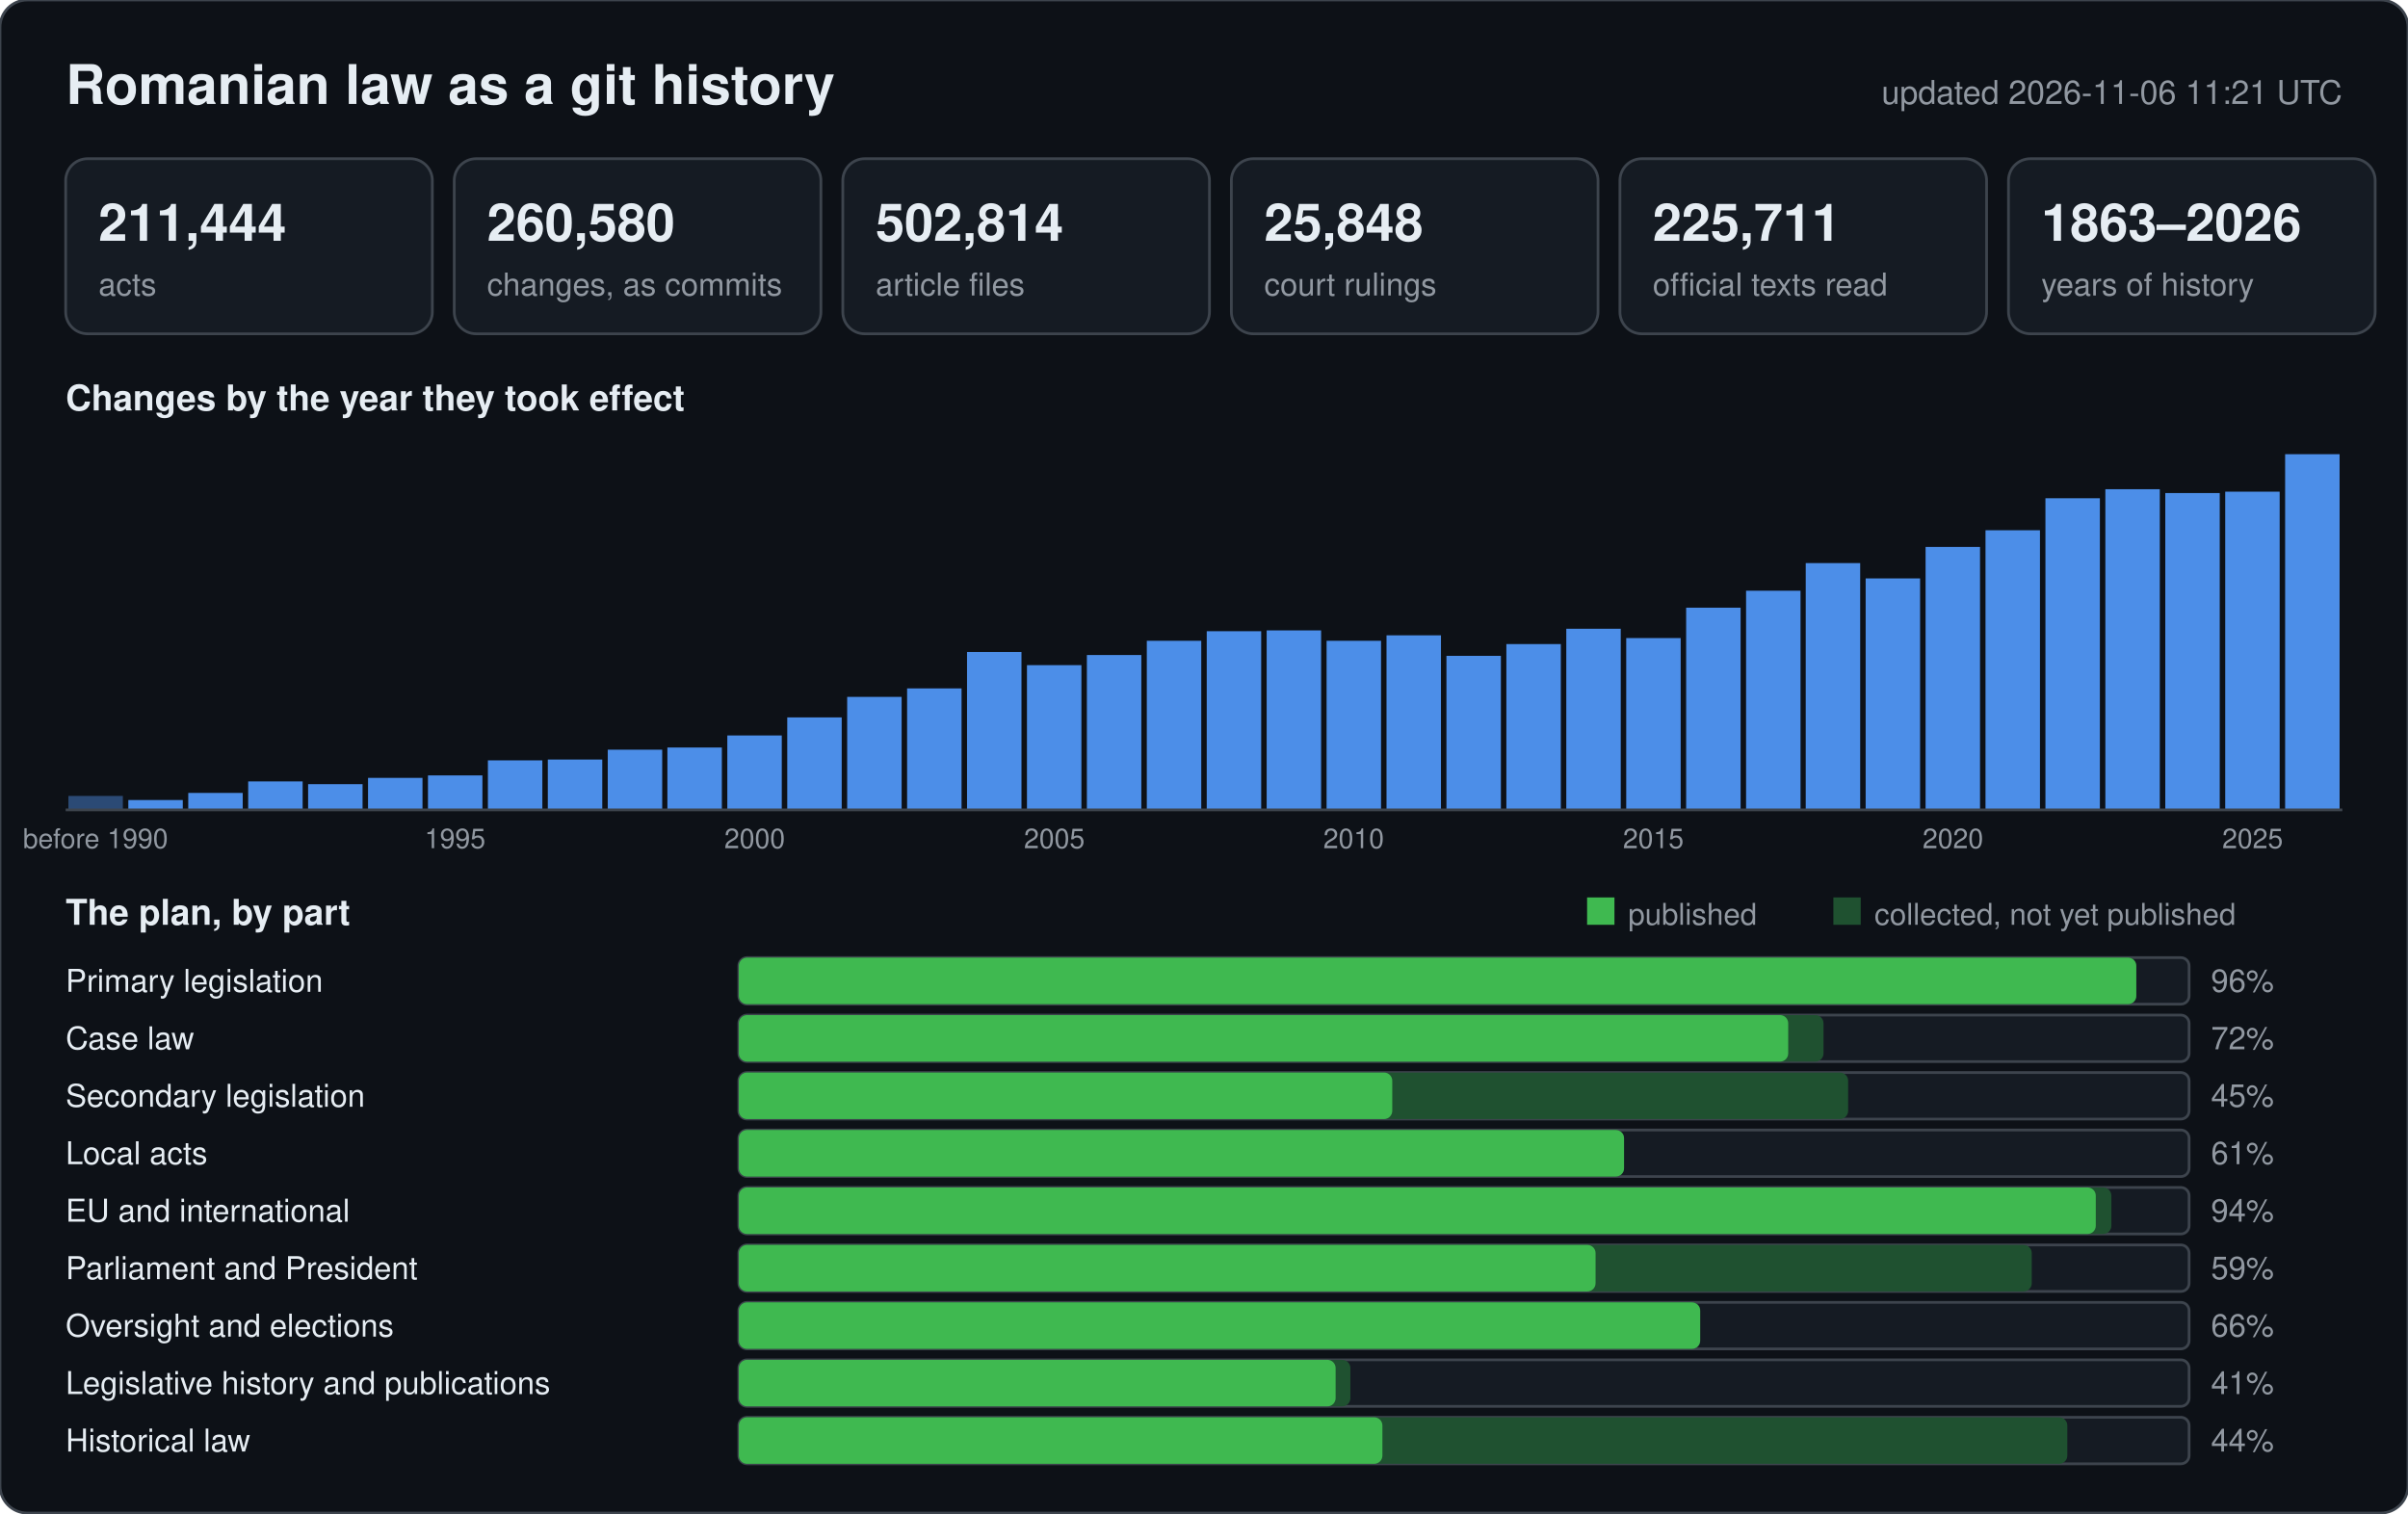
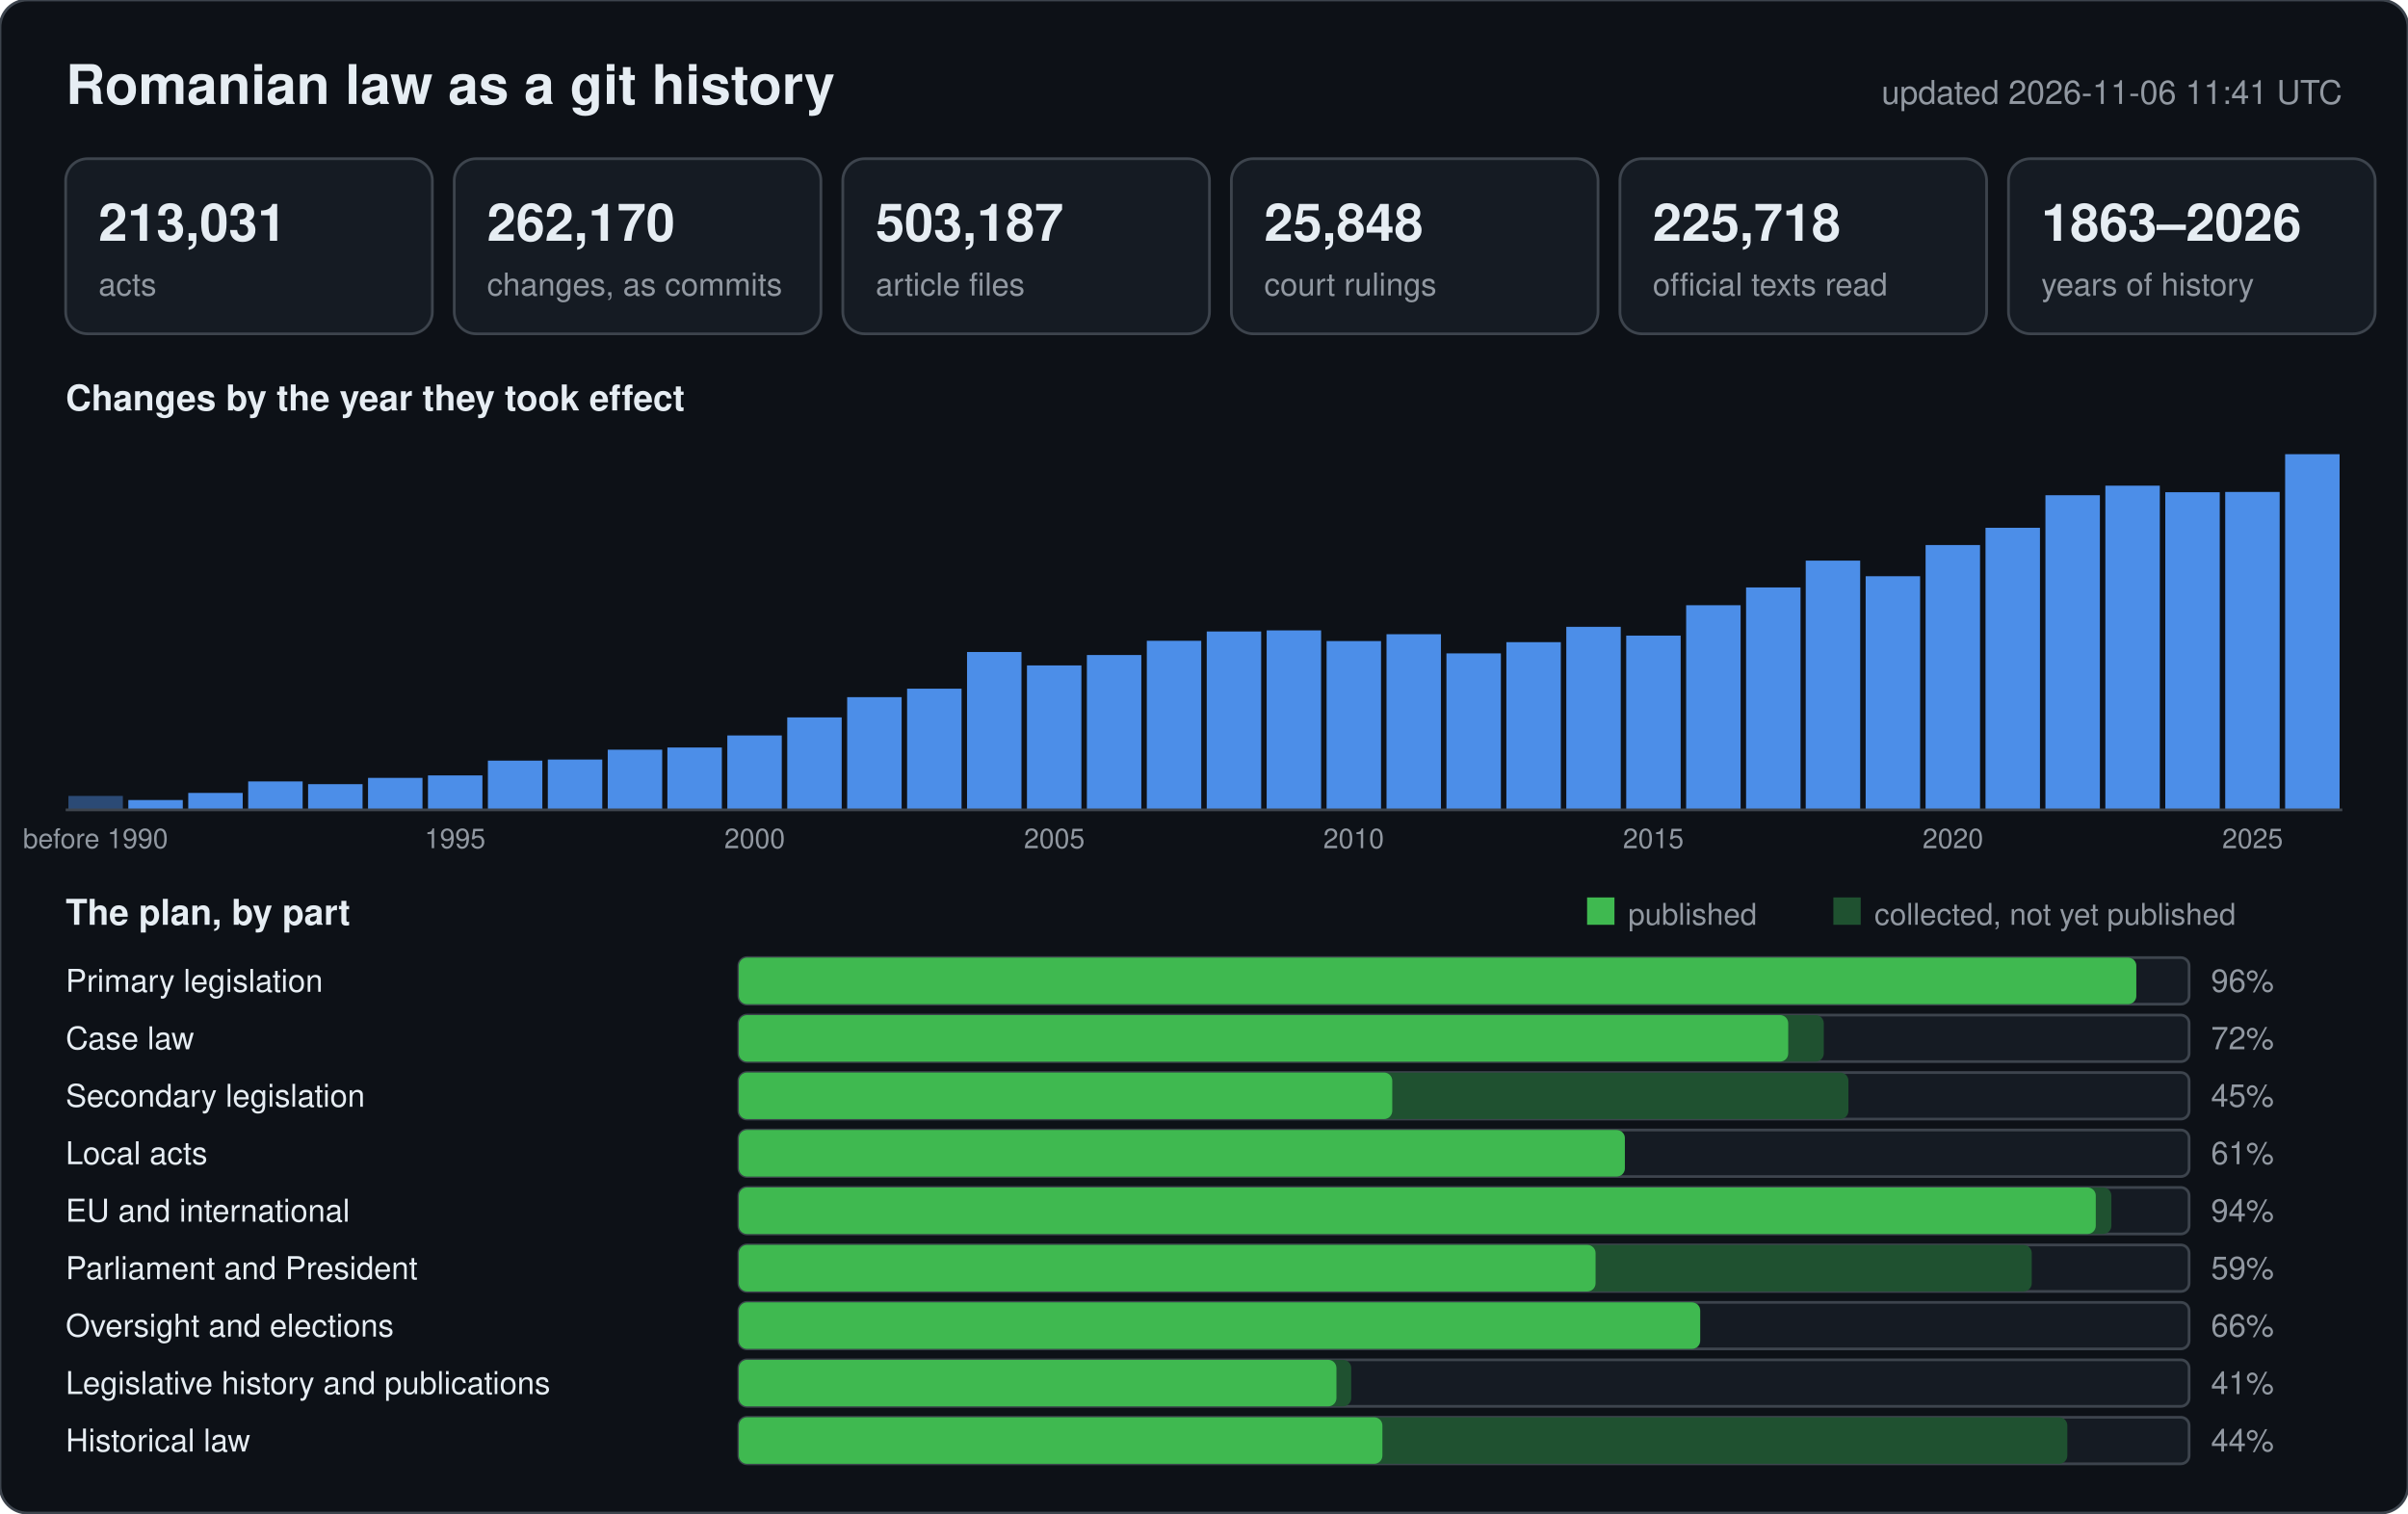
<svg xmlns="http://www.w3.org/2000/svg" width="880" height="553" viewBox="0 0 880 553" font-family="-apple-system,BlinkMacSystemFont,Segoe UI,Helvetica,Arial,sans-serif">
  <rect width="880" height="553" rx="10" fill="#0d1117" stroke="#3d444d" />
  <text x="24" y="38" font-size="20" font-weight="600" fill="#e6edf3">Romanian law as a git history</text>
-   <text x="856" y="38" font-size="12" text-anchor="end" fill="#9198a1">updated 2026-11-06 11:21 UTC</text>
+   <text x="856" y="38" font-size="12" text-anchor="end" fill="#9198a1">updated 2026-11-06 11:41 UTC</text>
  <rect x="24" y="58" width="134" height="64" rx="8" fill="#151b23" stroke="#3d444d" />
-   <text x="36" y="88" font-size="19" font-weight="600" fill="#e6edf3">211,444</text>
+   <text x="36" y="88" font-size="19" font-weight="600" fill="#e6edf3">213,031</text>
  <text x="36" y="108" font-size="11.5" fill="#9198a1">acts</text>
  <rect x="166" y="58" width="134" height="64" rx="8" fill="#151b23" stroke="#3d444d" />
-   <text x="178" y="88" font-size="19" font-weight="600" fill="#e6edf3">260,580</text>
+   <text x="178" y="88" font-size="19" font-weight="600" fill="#e6edf3">262,170</text>
  <text x="178" y="108" font-size="11.5" fill="#9198a1">changes, as commits</text>
  <rect x="308" y="58" width="134" height="64" rx="8" fill="#151b23" stroke="#3d444d" />
-   <text x="320" y="88" font-size="19" font-weight="600" fill="#e6edf3">502,814</text>
+   <text x="320" y="88" font-size="19" font-weight="600" fill="#e6edf3">503,187</text>
  <text x="320" y="108" font-size="11.5" fill="#9198a1">article files</text>
  <rect x="450" y="58" width="134" height="64" rx="8" fill="#151b23" stroke="#3d444d" />
  <text x="462" y="88" font-size="19" font-weight="600" fill="#e6edf3">25,848</text>
  <text x="462" y="108" font-size="11.5" fill="#9198a1">court rulings</text>
  <rect x="592" y="58" width="134" height="64" rx="8" fill="#151b23" stroke="#3d444d" />
-   <text x="604" y="88" font-size="19" font-weight="600" fill="#e6edf3">225,711</text>
+   <text x="604" y="88" font-size="19" font-weight="600" fill="#e6edf3">225,718</text>
  <text x="604" y="108" font-size="11.5" fill="#9198a1">official texts read</text>
  <rect x="734" y="58" width="134" height="64" rx="8" fill="#151b23" stroke="#3d444d" />
  <text x="746" y="88" font-size="19" font-weight="600" fill="#e6edf3">1863–2026</text>
  <text x="746" y="108" font-size="11.5" fill="#9198a1">years of history</text>
  <text x="24" y="150" font-size="13" font-weight="600" fill="#e6edf3">Changes by the year they took effect</text>
  <rect x="25.0" y="290.9" width="19.9" height="5.1" fill="#2b4a75" />
  <text x="34.9" y="310" font-size="10" text-anchor="middle" fill="#9198a1">before 1990</text>
  <rect x="46.9" y="292.4" width="19.9" height="3.6" fill="#4c8ee8" />
  <rect x="68.8" y="289.8" width="19.9" height="6.2" fill="#4c8ee8" />
  <rect x="90.7" y="285.6" width="19.9" height="10.4" fill="#4c8ee8" />
  <rect x="112.6" y="286.6" width="19.9" height="9.4" fill="#4c8ee8" />
  <rect x="134.5" y="284.3" width="19.9" height="11.7" fill="#4c8ee8" />
  <rect x="156.4" y="283.4" width="19.9" height="12.6" fill="#4c8ee8" />
  <text x="166.3" y="310" font-size="10" text-anchor="middle" fill="#9198a1">1995</text>
-   <rect x="178.3" y="277.9" width="19.9" height="18.1" fill="#4c8ee8" />
+   <rect x="178.3" y="278.0" width="19.9" height="18.0" fill="#4c8ee8" />
  <rect x="200.2" y="277.6" width="19.9" height="18.4" fill="#4c8ee8" />
  <rect x="222.1" y="274.0" width="19.9" height="22.0" fill="#4c8ee8" />
  <rect x="243.9" y="273.2" width="19.9" height="22.8" fill="#4c8ee8" />
  <rect x="265.8" y="268.8" width="19.9" height="27.2" fill="#4c8ee8" />
  <text x="275.8" y="310" font-size="10" text-anchor="middle" fill="#9198a1">2000</text>
  <rect x="287.7" y="262.2" width="19.9" height="33.8" fill="#4c8ee8" />
-   <rect x="309.6" y="254.7" width="19.9" height="41.3" fill="#4c8ee8" />
-   <rect x="331.5" y="251.6" width="19.9" height="44.4" fill="#4c8ee8" />
+   <rect x="309.6" y="254.8" width="19.9" height="41.2" fill="#4c8ee8" />
+   <rect x="331.5" y="251.7" width="19.9" height="44.3" fill="#4c8ee8" />
  <rect x="353.4" y="238.3" width="19.9" height="57.7" fill="#4c8ee8" />
-   <rect x="375.3" y="243.1" width="19.9" height="52.9" fill="#4c8ee8" />
+   <rect x="375.3" y="243.2" width="19.9" height="52.8" fill="#4c8ee8" />
  <text x="385.3" y="310" font-size="10" text-anchor="middle" fill="#9198a1">2005</text>
  <rect x="397.2" y="239.4" width="19.9" height="56.6" fill="#4c8ee8" />
  <rect x="419.1" y="234.2" width="19.9" height="61.8" fill="#4c8ee8" />
-   <rect x="441.0" y="230.7" width="19.9" height="65.3" fill="#4c8ee8" />
+   <rect x="441.0" y="230.8" width="19.9" height="65.2" fill="#4c8ee8" />
  <rect x="462.9" y="230.4" width="19.9" height="65.6" fill="#4c8ee8" />
-   <rect x="484.8" y="234.2" width="19.9" height="61.8" fill="#4c8ee8" />
+   <rect x="484.8" y="234.3" width="19.9" height="61.7" fill="#4c8ee8" />
  <text x="494.7" y="310" font-size="10" text-anchor="middle" fill="#9198a1">2010</text>
-   <rect x="506.7" y="232.2" width="19.9" height="63.8" fill="#4c8ee8" />
-   <rect x="528.6" y="239.7" width="19.9" height="56.3" fill="#4c8ee8" />
-   <rect x="550.5" y="235.4" width="19.9" height="60.6" fill="#4c8ee8" />
-   <rect x="572.4" y="229.8" width="19.9" height="66.2" fill="#4c8ee8" />
-   <rect x="594.3" y="233.2" width="19.9" height="62.8" fill="#4c8ee8" />
+   <rect x="506.7" y="231.8" width="19.9" height="64.2" fill="#4c8ee8" />
+   <rect x="528.6" y="238.8" width="19.9" height="57.2" fill="#4c8ee8" />
+   <rect x="550.5" y="234.7" width="19.9" height="61.3" fill="#4c8ee8" />
+   <rect x="572.4" y="229.1" width="19.9" height="66.9" fill="#4c8ee8" />
+   <rect x="594.3" y="232.3" width="19.9" height="63.7" fill="#4c8ee8" />
  <text x="604.2" y="310" font-size="10" text-anchor="middle" fill="#9198a1">2015</text>
-   <rect x="616.2" y="222.1" width="19.9" height="73.9" fill="#4c8ee8" />
-   <rect x="638.1" y="215.9" width="19.9" height="80.1" fill="#4c8ee8" />
-   <rect x="659.9" y="205.8" width="19.9" height="90.2" fill="#4c8ee8" />
-   <rect x="681.8" y="211.4" width="19.9" height="84.6" fill="#4c8ee8" />
-   <rect x="703.7" y="199.9" width="19.9" height="96.1" fill="#4c8ee8" />
+   <rect x="616.2" y="221.2" width="19.9" height="74.8" fill="#4c8ee8" />
+   <rect x="638.1" y="214.7" width="19.9" height="81.3" fill="#4c8ee8" />
+   <rect x="659.9" y="204.9" width="19.9" height="91.1" fill="#4c8ee8" />
+   <rect x="681.8" y="210.6" width="19.9" height="85.4" fill="#4c8ee8" />
+   <rect x="703.7" y="199.2" width="19.9" height="96.8" fill="#4c8ee8" />
  <text x="713.7" y="310" font-size="10" text-anchor="middle" fill="#9198a1">2020</text>
-   <rect x="725.6" y="193.8" width="19.9" height="102.2" fill="#4c8ee8" />
-   <rect x="747.5" y="182.1" width="19.9" height="113.9" fill="#4c8ee8" />
-   <rect x="769.4" y="178.8" width="19.9" height="117.2" fill="#4c8ee8" />
-   <rect x="791.3" y="180.2" width="19.9" height="115.8" fill="#4c8ee8" />
-   <rect x="813.2" y="179.7" width="19.9" height="116.3" fill="#4c8ee8" />
+   <rect x="725.6" y="192.9" width="19.9" height="103.1" fill="#4c8ee8" />
+   <rect x="747.5" y="181.0" width="19.9" height="115.0" fill="#4c8ee8" />
+   <rect x="769.4" y="177.5" width="19.9" height="118.5" fill="#4c8ee8" />
+   <rect x="791.3" y="179.9" width="19.9" height="116.1" fill="#4c8ee8" />
+   <rect x="813.2" y="179.8" width="19.9" height="116.2" fill="#4c8ee8" />
  <text x="823.2" y="310" font-size="10" text-anchor="middle" fill="#9198a1">2025</text>
  <rect x="835.1" y="166.0" width="19.9" height="130.0" fill="#4c8ee8" />
  <line x1="24" y1="296" x2="856" y2="296" stroke="#3d444d" />
  <text x="24" y="338" font-size="13" font-weight="600" fill="#e6edf3">The plan, by part</text>
  <rect x="580" y="328" width="10" height="10" fill="#3fb950" />
  <text x="595" y="338" font-size="11" fill="#9198a1">published</text>
  <rect x="670" y="328" width="10" height="10" fill="#1f5130" />
  <text x="685" y="338" font-size="11" fill="#9198a1">collected, not yet published</text>
  <text x="24" y="362.5" font-size="11.5" fill="#e6edf3">Primary legislation</text>
  <rect x="270" y="350" width="530" height="17" rx="3" fill="#151b23" stroke="#3d444d" />
  <rect x="270" y="350" width="510.7" height="17" rx="3" fill="#1f5130" />
  <rect x="270" y="350" width="510.7" height="17" rx="3" fill="#3fb950" />
  <text x="808" y="362.5" font-size="11.5" fill="#9198a1">96%</text>
  <text x="24" y="383.5" font-size="11.5" fill="#e6edf3">Case law</text>
  <rect x="270" y="371" width="530" height="17" rx="3" fill="#151b23" stroke="#3d444d" />
-   <rect x="270" y="371" width="396.4" height="17" rx="3" fill="#1f5130" />
+   <rect x="270" y="371" width="396.5" height="17" rx="3" fill="#1f5130" />
  <rect x="270" y="371" width="383.5" height="17" rx="3" fill="#3fb950" />
  <text x="808" y="383.5" font-size="11.5" fill="#9198a1">72%</text>
  <text x="24" y="404.5" font-size="11.5" fill="#e6edf3">Secondary legislation</text>
  <rect x="270" y="392" width="530" height="17" rx="3" fill="#151b23" stroke="#3d444d" />
-   <rect x="270" y="392" width="405.4" height="17" rx="3" fill="#1f5130" />
+   <rect x="270" y="392" width="405.5" height="17" rx="3" fill="#1f5130" />
  <rect x="270" y="392" width="238.8" height="17" rx="3" fill="#3fb950" />
  <text x="808" y="404.5" font-size="11.5" fill="#9198a1">45%</text>
  <text x="24" y="425.5" font-size="11.5" fill="#e6edf3">Local acts</text>
  <rect x="270" y="413" width="530" height="17" rx="3" fill="#151b23" stroke="#3d444d" />
-   <rect x="270" y="413" width="323.5" height="17" rx="3" fill="#1f5130" />
-   <rect x="270" y="413" width="323.5" height="17" rx="3" fill="#3fb950" />
+   <rect x="270" y="413" width="323.8" height="17" rx="3" fill="#1f5130" />
+   <rect x="270" y="413" width="323.8" height="17" rx="3" fill="#3fb950" />
  <text x="808" y="425.5" font-size="11.5" fill="#9198a1">61%</text>
  <text x="24" y="446.5" font-size="11.5" fill="#e6edf3">EU and international</text>
  <rect x="270" y="434" width="530" height="17" rx="3" fill="#151b23" stroke="#3d444d" />
  <rect x="270" y="434" width="501.6" height="17" rx="3" fill="#1f5130" />
  <rect x="270" y="434" width="495.9" height="17" rx="3" fill="#3fb950" />
  <text x="808" y="446.5" font-size="11.5" fill="#9198a1">94%</text>
  <text x="24" y="467.5" font-size="11.5" fill="#e6edf3">Parliament and President</text>
  <rect x="270" y="455" width="530" height="17" rx="3" fill="#151b23" stroke="#3d444d" />
  <rect x="270" y="455" width="472.5" height="17" rx="3" fill="#1f5130" />
  <rect x="270" y="455" width="313.1" height="17" rx="3" fill="#3fb950" />
  <text x="808" y="467.5" font-size="11.5" fill="#9198a1">59%</text>
  <text x="24" y="488.5" font-size="11.5" fill="#e6edf3">Oversight and elections</text>
  <rect x="270" y="476" width="530" height="17" rx="3" fill="#151b23" stroke="#3d444d" />
  <rect x="270" y="476" width="351.4" height="17" rx="3" fill="#1f5130" />
  <rect x="270" y="476" width="351.3" height="17" rx="3" fill="#3fb950" />
  <text x="808" y="488.5" font-size="11.5" fill="#9198a1">66%</text>
  <text x="24" y="509.5" font-size="11.5" fill="#e6edf3">Legislative history and publications</text>
  <rect x="270" y="497" width="530" height="17" rx="3" fill="#151b23" stroke="#3d444d" />
-   <rect x="270" y="497" width="223.5" height="17" rx="3" fill="#1f5130" />
-   <rect x="270" y="497" width="218.1" height="17" rx="3" fill="#3fb950" />
+   <rect x="270" y="497" width="223.8" height="17" rx="3" fill="#1f5130" />
+   <rect x="270" y="497" width="218.4" height="17" rx="3" fill="#3fb950" />
  <text x="808" y="509.5" font-size="11.5" fill="#9198a1">41%</text>
  <text x="24" y="530.5" font-size="11.5" fill="#e6edf3">Historical law</text>
  <rect x="270" y="518" width="530" height="17" rx="3" fill="#151b23" stroke="#3d444d" />
  <rect x="270" y="518" width="485.5" height="17" rx="3" fill="#1f5130" />
  <rect x="270" y="518" width="235.2" height="17" rx="3" fill="#3fb950" />
  <text x="808" y="530.5" font-size="11.5" fill="#9198a1">44%</text>
</svg>
